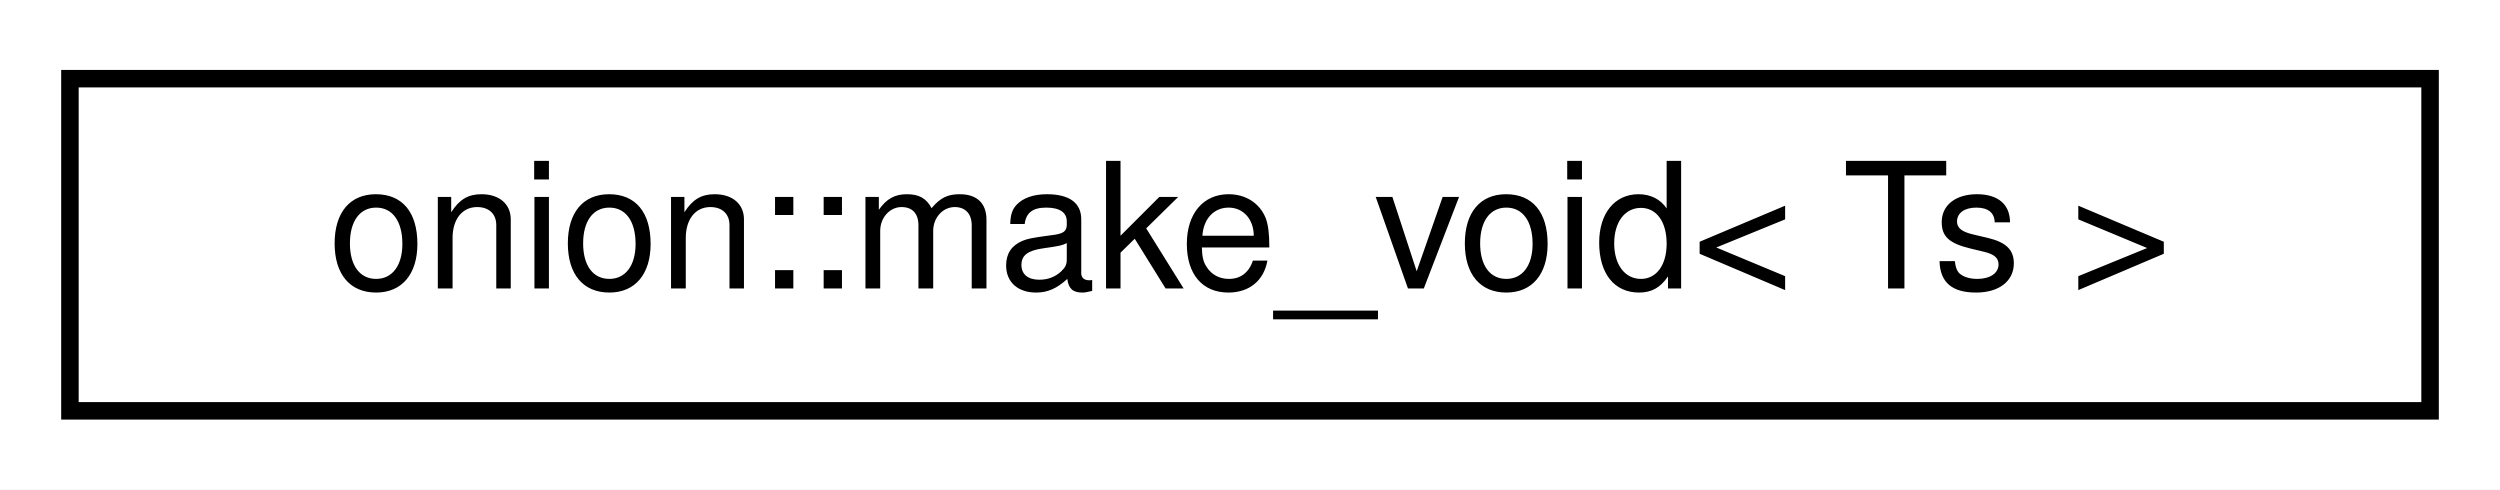
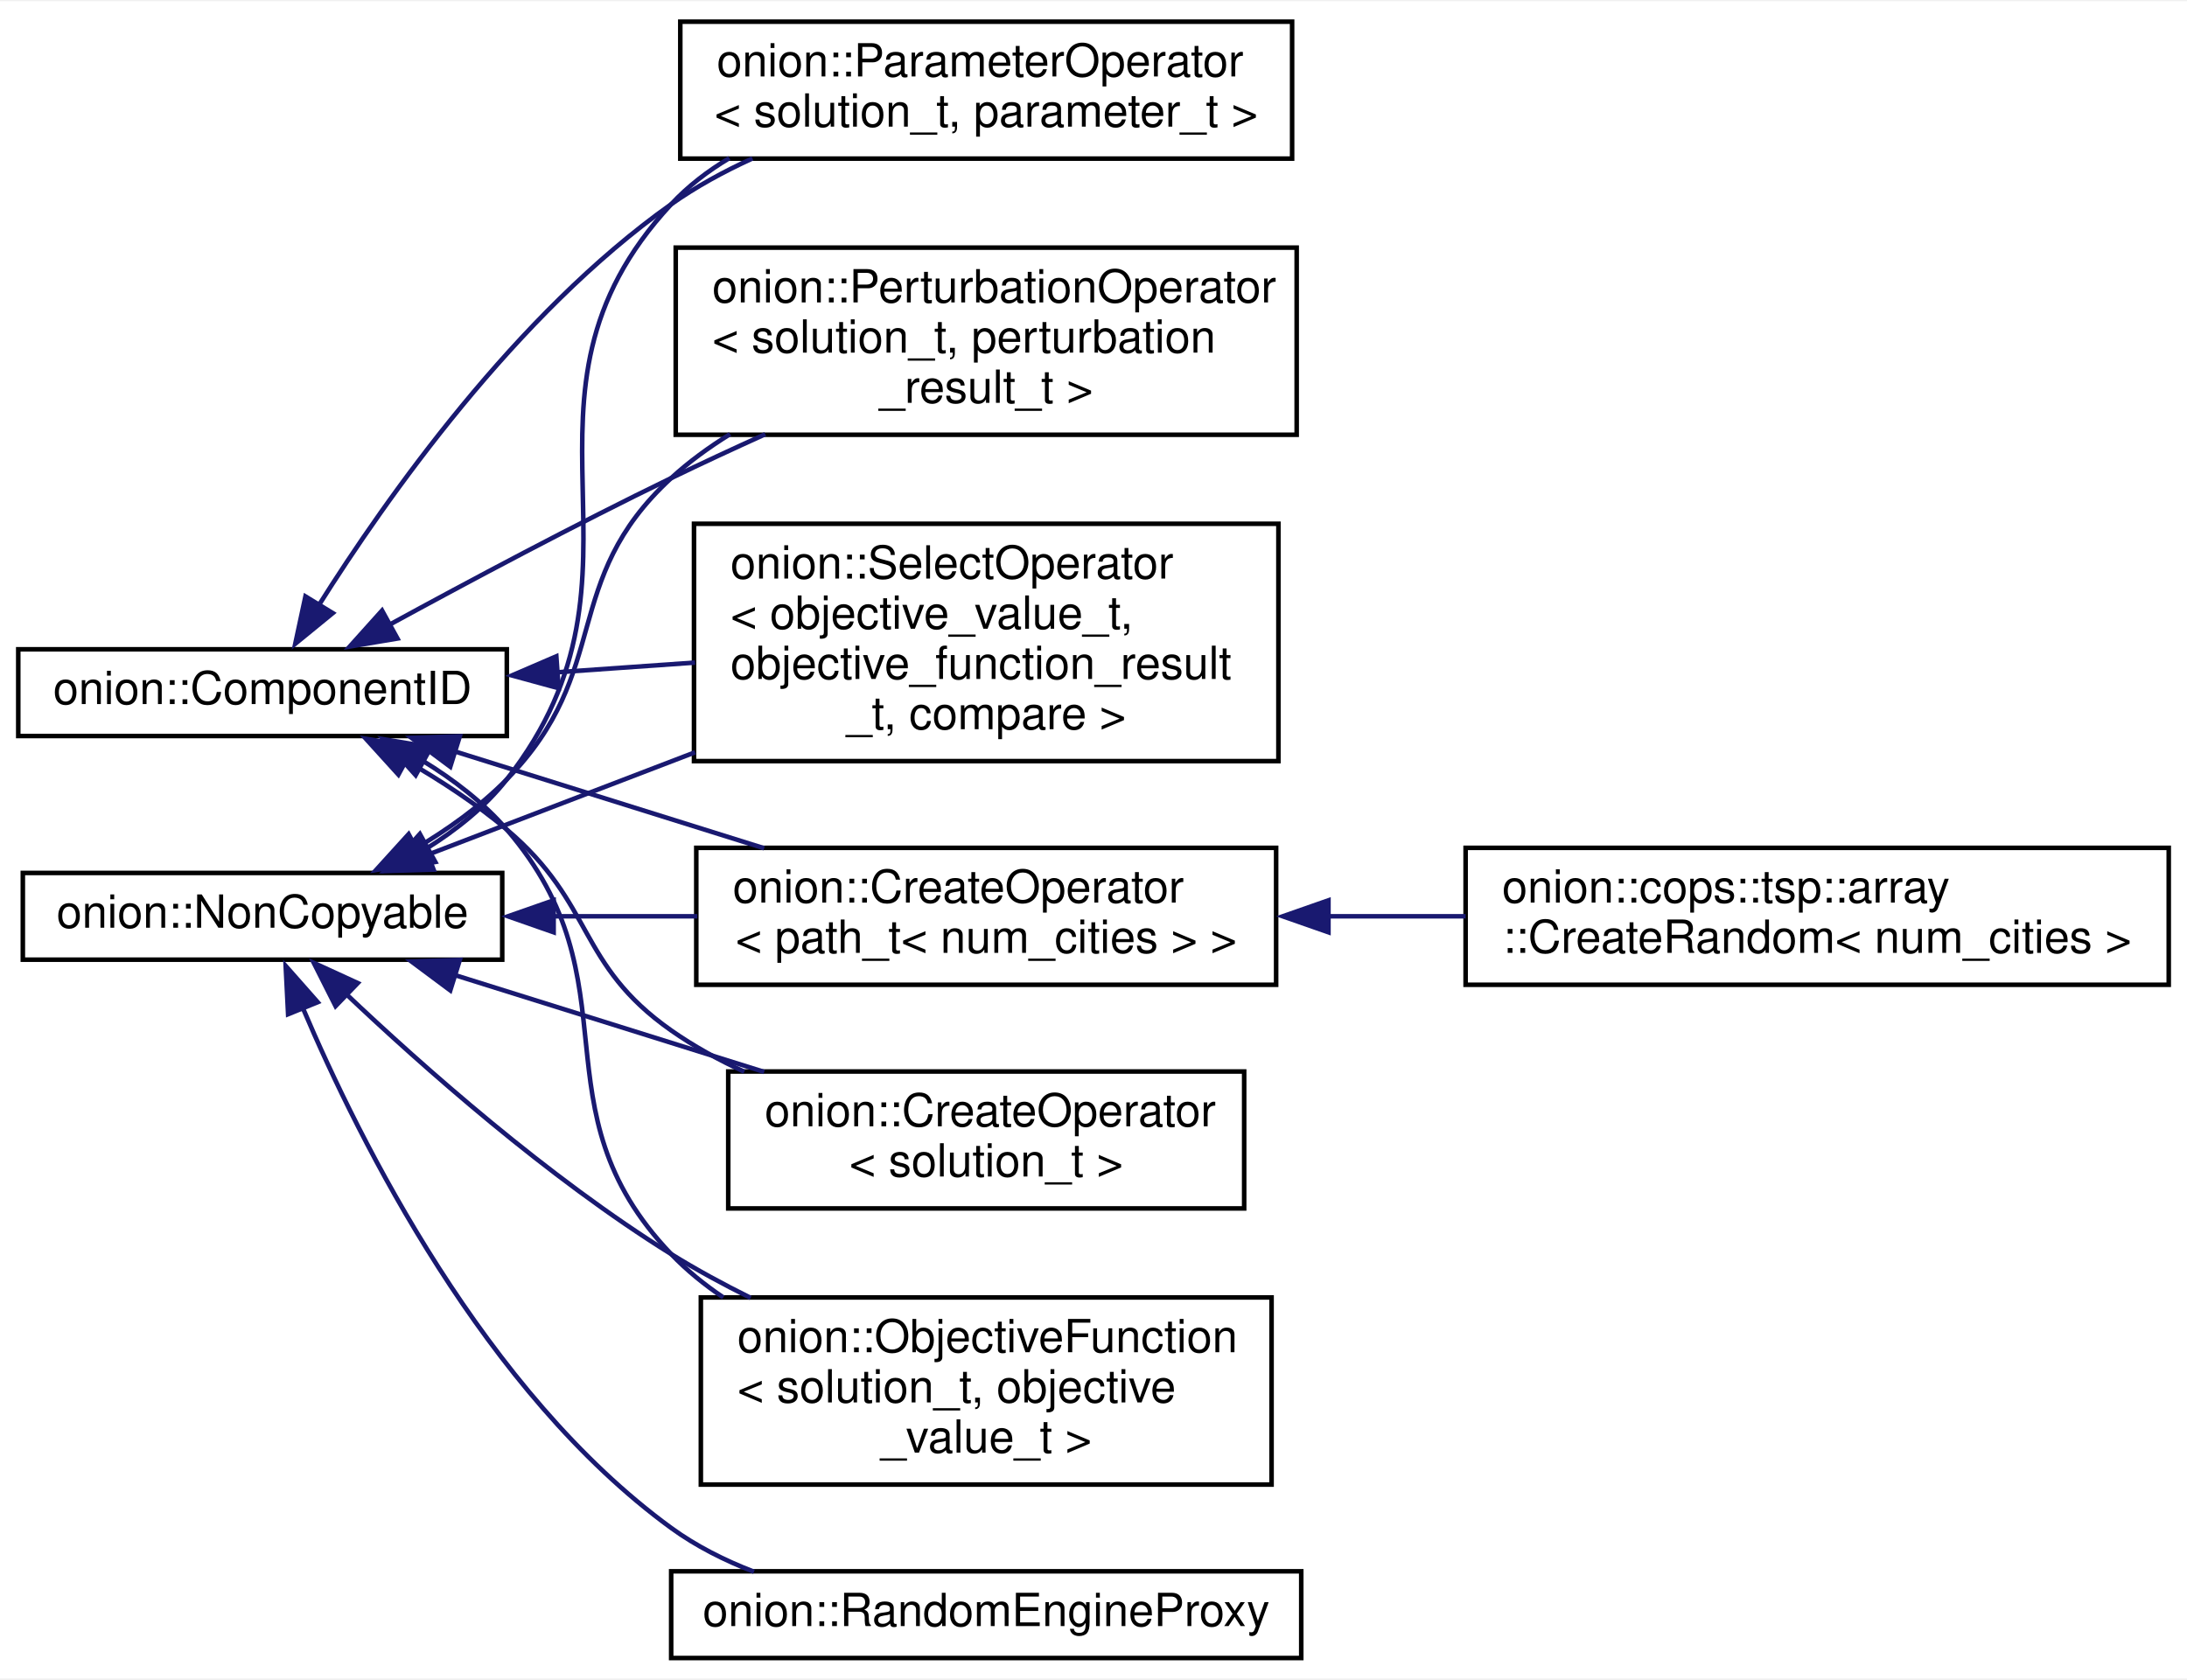
- <svg xmlns="http://www.w3.org/2000/svg" xmlns:xlink="http://www.w3.org/1999/xlink" width="143pt" height="28pt" viewBox="0.00 0.00 143.00 28.00">
-   <g id="graph0" class="graph" transform="scale(1 1) rotate(0) translate(4 24)">
-     <polygon fill="white" stroke="transparent" points="-4,4 -4,-24 139,-24 139,4 -4,4" />
+ <svg xmlns="http://www.w3.org/2000/svg" xmlns:xlink="http://www.w3.org/1999/xlink" width="479pt" height="368pt" viewBox="0.00 0.00 479.00 367.50">
+   <g id="graph0" class="graph" transform="scale(1 1) rotate(0) translate(4 363.5)">
+     <polygon fill="white" stroke="none" points="-4,4 -4,-363.5 475,-363.5 475,4 -4,4" />
    <g id="node1" class="node">
      <g id="a_node1">
-         <a xlink:href="structonion_1_1make__void.html" target="_top" xlink:title=" ">
-           <polygon fill="white" stroke="black" points="0,-0.5 0,-19.5 135,-19.5 135,-0.5 0,-0.5" />
-           <text text-anchor="middle" x="67.5" y="-7.5" font-family="Helvetica,sans-Serif" font-size="10.00">onion::make_void&lt; Ts &gt;</text>
+         <a xlink:href="classonion_1_1_component_i_d.html" target="_top" xlink:title="Base class used to identify concrete implementations of the Onion basic components.">
+           <polygon fill="white" stroke="black" points="0,-202.5 0,-221.5 107,-221.5 107,-202.5 0,-202.5" />
+           <text text-anchor="middle" x="53.5" y="-209.5" font-family="Helvetica,sans-Serif" font-size="10.00">onion::ComponentID</text>
        </a>
      </g>
    </g>
+     <g id="node2" class="node">
+       <g id="a_node2">
+         <a xlink:href="classonion_1_1_create_operator.html" target="_top" xlink:title=" ">
+           <polygon fill="white" stroke="black" points="148.5,-148 148.5,-178 275.5,-178 275.5,-148 148.5,-148" />
+           <text text-anchor="start" x="156.5" y="-166" font-family="Helvetica,sans-Serif" font-size="10.00">onion::CreateOperator</text>
+           <text text-anchor="middle" x="212" y="-155" font-family="Helvetica,sans-Serif" font-size="10.00">&lt; path_t&lt; num_cities &gt; &gt;</text>
+         </a>
+       </g>
+     </g>
+     <g id="edge1" class="edge">
+       <path fill="none" stroke="midnightblue" d="M95.41,-199.19C116.23,-192.67 141.66,-184.71 163.37,-177.91" />
+       <polygon fill="midnightblue" stroke="midnightblue" points="94.62,-195.77 86.12,-202.1 96.71,-202.45 94.62,-195.77" />
+     </g>
+     <g id="node4" class="node">
+       <g id="a_node4">
+         <a xlink:href="classonion_1_1_create_operator.html" target="_top" xlink:title="Abstract Data Type that defines the CreateOperator component.">
+           <polygon fill="white" stroke="black" points="155.5,-99 155.5,-129 268.5,-129 268.5,-99 155.5,-99" />
+           <text text-anchor="start" x="163.5" y="-117" font-family="Helvetica,sans-Serif" font-size="10.00">onion::CreateOperator</text>
+           <text text-anchor="middle" x="212" y="-106" font-family="Helvetica,sans-Serif" font-size="10.00">&lt; solution_t &gt;</text>
+         </a>
+       </g>
+     </g>
+     <g id="edge3" class="edge">
+       <path fill="none" stroke="midnightblue" d="M84.86,-197.15C92.45,-192.78 100.33,-187.64 107,-182 126.29,-165.68 122.32,-152.52 143,-138 147.92,-134.55 153.38,-131.54 159.02,-128.95" />
+       <polygon fill="midnightblue" stroke="midnightblue" points="83.26,-194.04 76.14,-201.89 86.6,-200.19 83.26,-194.04" />
+     </g>
+     <g id="node5" class="node">
+       <g id="a_node5">
+         <a xlink:href="classonion_1_1_objective_function.html" target="_top" xlink:title="Abstract Data Type that defines the ObjectiveFuntion component.">
+           <polygon fill="white" stroke="black" points="149.5,-38.5 149.5,-79.5 274.5,-79.5 274.5,-38.5 149.5,-38.5" />
+           <text text-anchor="start" x="157.5" y="-67.5" font-family="Helvetica,sans-Serif" font-size="10.00">onion::ObjectiveFunction</text>
+           <text text-anchor="start" x="157.5" y="-56.5" font-family="Helvetica,sans-Serif" font-size="10.00">&lt; solution_t, objective</text>
+           <text text-anchor="middle" x="212" y="-45.5" font-family="Helvetica,sans-Serif" font-size="10.00">_value_t &gt;</text>
+         </a>
+       </g>
+     </g>
+     <g id="edge4" class="edge">
+       <path fill="none" stroke="midnightblue" d="M88.54,-197.1C95.31,-192.96 101.89,-187.93 107,-182 135.91,-148.4 112.39,-121.06 143,-89 146.39,-85.45 150.27,-82.3 154.42,-79.5" />
+       <polygon fill="midnightblue" stroke="midnightblue" points="87.04,-193.92 79.96,-201.8 90.41,-200.06 87.04,-193.92" />
+     </g>
+     <g id="node6" class="node">
+       <g id="a_node6">
+         <a xlink:href="classonion_1_1_parameter_operator.html" target="_top" xlink:title="Abstract Data Type that defines the ParameterOperator component.">
+           <polygon fill="white" stroke="black" points="145,-329 145,-359 279,-359 279,-329 145,-329" />
+           <text text-anchor="start" x="153" y="-347" font-family="Helvetica,sans-Serif" font-size="10.00">onion::ParameterOperator</text>
+           <text text-anchor="middle" x="212" y="-336" font-family="Helvetica,sans-Serif" font-size="10.00">&lt; solution_t, parameter_t &gt;</text>
+         </a>
+       </g>
+     </g>
+     <g id="edge5" class="edge">
+       <path fill="none" stroke="midnightblue" d="M65.75,-231.03C80.65,-254.71 109.05,-294.96 143,-319 148.44,-322.85 154.54,-326.18 160.8,-329.04" />
+       <polygon fill="midnightblue" stroke="midnightblue" points="68.88,-229.43 60.67,-222.72 62.9,-233.08 68.88,-229.43" />
+     </g>
+     <g id="node7" class="node">
+       <g id="a_node7">
+         <a xlink:href="classonion_1_1_perturbation_operator.html" target="_top" xlink:title="Abstract Data Type that defines the Perturbation Operator.">
+           <polygon fill="white" stroke="black" points="144,-268.5 144,-309.5 280,-309.5 280,-268.5 144,-268.5" />
+           <text text-anchor="start" x="152" y="-297.5" font-family="Helvetica,sans-Serif" font-size="10.00">onion::PerturbationOperator</text>
+           <text text-anchor="start" x="152" y="-286.5" font-family="Helvetica,sans-Serif" font-size="10.00">&lt; solution_t, perturbation</text>
+           <text text-anchor="middle" x="212" y="-275.5" font-family="Helvetica,sans-Serif" font-size="10.00">_result_t &gt;</text>
+         </a>
+       </g>
+     </g>
+     <g id="edge6" class="edge">
+       <path fill="none" stroke="midnightblue" d="M81.29,-226.88C98.71,-236.39 122,-248.81 143,-259 149.62,-262.21 156.66,-265.48 163.61,-268.62" />
+       <polygon fill="midnightblue" stroke="midnightblue" points="83.05,-223.86 72.6,-222.11 79.68,-229.99 83.05,-223.86" />
+     </g>
+     <g id="node8" class="node">
+       <g id="a_node8">
+         <a xlink:href="classonion_1_1_select_operator.html" target="_top" xlink:title="Defines the interface of SelectOperator components.">
+           <polygon fill="white" stroke="black" points="148,-197 148,-249 276,-249 276,-197 148,-197" />
+           <text text-anchor="start" x="156" y="-237" font-family="Helvetica,sans-Serif" font-size="10.00">onion::SelectOperator</text>
+           <text text-anchor="start" x="156" y="-226" font-family="Helvetica,sans-Serif" font-size="10.00">&lt; objective_value_t,</text>
+           <text text-anchor="start" x="156" y="-215" font-family="Helvetica,sans-Serif" font-size="10.00"> objective_function_result</text>
+           <text text-anchor="middle" x="212" y="-204" font-family="Helvetica,sans-Serif" font-size="10.00">_t, compare &gt;</text>
+         </a>
+       </g>
+     </g>
+     <g id="edge7" class="edge">
+       <path fill="none" stroke="midnightblue" d="M118.1,-216.47C128.04,-217.17 138.32,-217.89 148.24,-218.59" />
+       <polygon fill="midnightblue" stroke="midnightblue" points="118.34,-212.98 108.12,-215.77 117.85,-219.96 118.34,-212.98" />
+     </g>
+     <g id="node3" class="node">
+       <g id="a_node3">
+         <a xlink:href="classonion_1_1cops_1_1tsp_1_1array_1_1_create_random.html" target="_top" xlink:title=" ">
+           <polygon fill="white" stroke="black" points="317,-148 317,-178 471,-178 471,-148 317,-148" />
+           <text text-anchor="start" x="325" y="-166" font-family="Helvetica,sans-Serif" font-size="10.00">onion::cops::tsp::array</text>
+           <text text-anchor="middle" x="394" y="-155" font-family="Helvetica,sans-Serif" font-size="10.00">::CreateRandom&lt; num_cities &gt;</text>
+         </a>
+       </g>
+     </g>
+     <g id="edge2" class="edge">
+       <path fill="none" stroke="midnightblue" d="M286.94,-163C296.86,-163 307.05,-163 317.01,-163" />
+       <polygon fill="midnightblue" stroke="midnightblue" points="286.96,-159.5 276.96,-163 286.96,-166.5 286.96,-159.5" />
+     </g>
+     <g id="node9" class="node">
+       <g id="a_node9">
+         <a xlink:href="classonion_1_1_non_copyable.html" target="_top" xlink:title="Class to make other classes non-copyable.">
+           <polygon fill="white" stroke="black" points="1,-153.5 1,-172.5 106,-172.5 106,-153.5 1,-153.5" />
+           <text text-anchor="middle" x="53.5" y="-160.5" font-family="Helvetica,sans-Serif" font-size="10.00">onion::NonCopyable</text>
+         </a>
+       </g>
+     </g>
+     <g id="edge8" class="edge">
+       <path fill="none" stroke="midnightblue" d="M117.25,-163C127.62,-163 138.36,-163 148.72,-163" />
+       <polygon fill="midnightblue" stroke="midnightblue" points="117.26,-159.5 107.26,-163 117.26,-166.5 117.26,-159.5" />
+     </g>
+     <g id="edge9" class="edge">
+       <path fill="none" stroke="midnightblue" d="M95.41,-150.19C116.23,-143.67 141.66,-135.71 163.37,-128.91" />
+       <polygon fill="midnightblue" stroke="midnightblue" points="94.62,-146.77 86.12,-153.1 96.71,-153.45 94.62,-146.77" />
+     </g>
+     <g id="edge10" class="edge">
+       <path fill="none" stroke="midnightblue" d="M71.54,-146.23C88.57,-130.09 116.05,-105.74 143,-89 148.48,-85.6 154.41,-82.38 160.41,-79.4" />
+       <polygon fill="midnightblue" stroke="midnightblue" points="69.5,-143.33 64.73,-152.79 74.36,-148.37 69.5,-143.33" />
+     </g>
+     <g id="edge11" class="edge">
+       <path fill="none" stroke="midnightblue" d="M89.32,-177.79C95.93,-181.91 102.26,-186.95 107,-193 142.94,-238.83 103.37,-276.32 143,-319 146.68,-322.96 151.04,-326.3 155.75,-329.11" />
+       <polygon fill="midnightblue" stroke="midnightblue" points="91.34,-174.91 80.89,-173.14 87.96,-181.04 91.34,-174.91" />
+     </g>
+     <g id="edge12" class="edge">
+       <path fill="none" stroke="midnightblue" d="M86.74,-177.69C93.96,-181.95 101.19,-187.07 107,-193 130.39,-216.86 118.4,-236.38 143,-259 146.89,-262.58 151.29,-265.78 155.91,-268.64" />
+       <polygon fill="midnightblue" stroke="midnightblue" points="88.83,-174.84 78.37,-173.15 85.5,-181 88.83,-174.84" />
+     </g>
+     <g id="edge14" class="edge">
+       <path fill="none" stroke="midnightblue" d="M89.66,-176.48C106.94,-183.11 128.3,-191.29 148.25,-198.94" />
+       <polygon fill="midnightblue" stroke="midnightblue" points="90.96,-173.23 80.37,-172.92 88.45,-179.76 90.96,-173.23" />
+     </g>
+     <g id="node10" class="node">
+       <g id="a_node10">
+         <a xlink:href="classonion_1_1_random_engine_proxy.html" target="_top" xlink:title="Creates and control the access to the global RandonEngine object.">
+           <polygon fill="white" stroke="black" points="143,-0.5 143,-19.5 281,-19.5 281,-0.5 143,-0.5" />
+           <text text-anchor="middle" x="212" y="-7.5" font-family="Helvetica,sans-Serif" font-size="10.00">onion::RandomEngineProxy</text>
+         </a>
+       </g>
+     </g>
+     <g id="edge13" class="edge">
+       <path fill="none" stroke="midnightblue" d="M62.33,-142.91C74.85,-113.43 102.21,-58.73 143,-29 148.45,-25.03 154.69,-21.89 161.14,-19.4" />
+       <polygon fill="midnightblue" stroke="midnightblue" points="59.1,-141.55 58.57,-152.13 65.58,-144.19 59.1,-141.55" />
+     </g>
  </g>
</svg>
